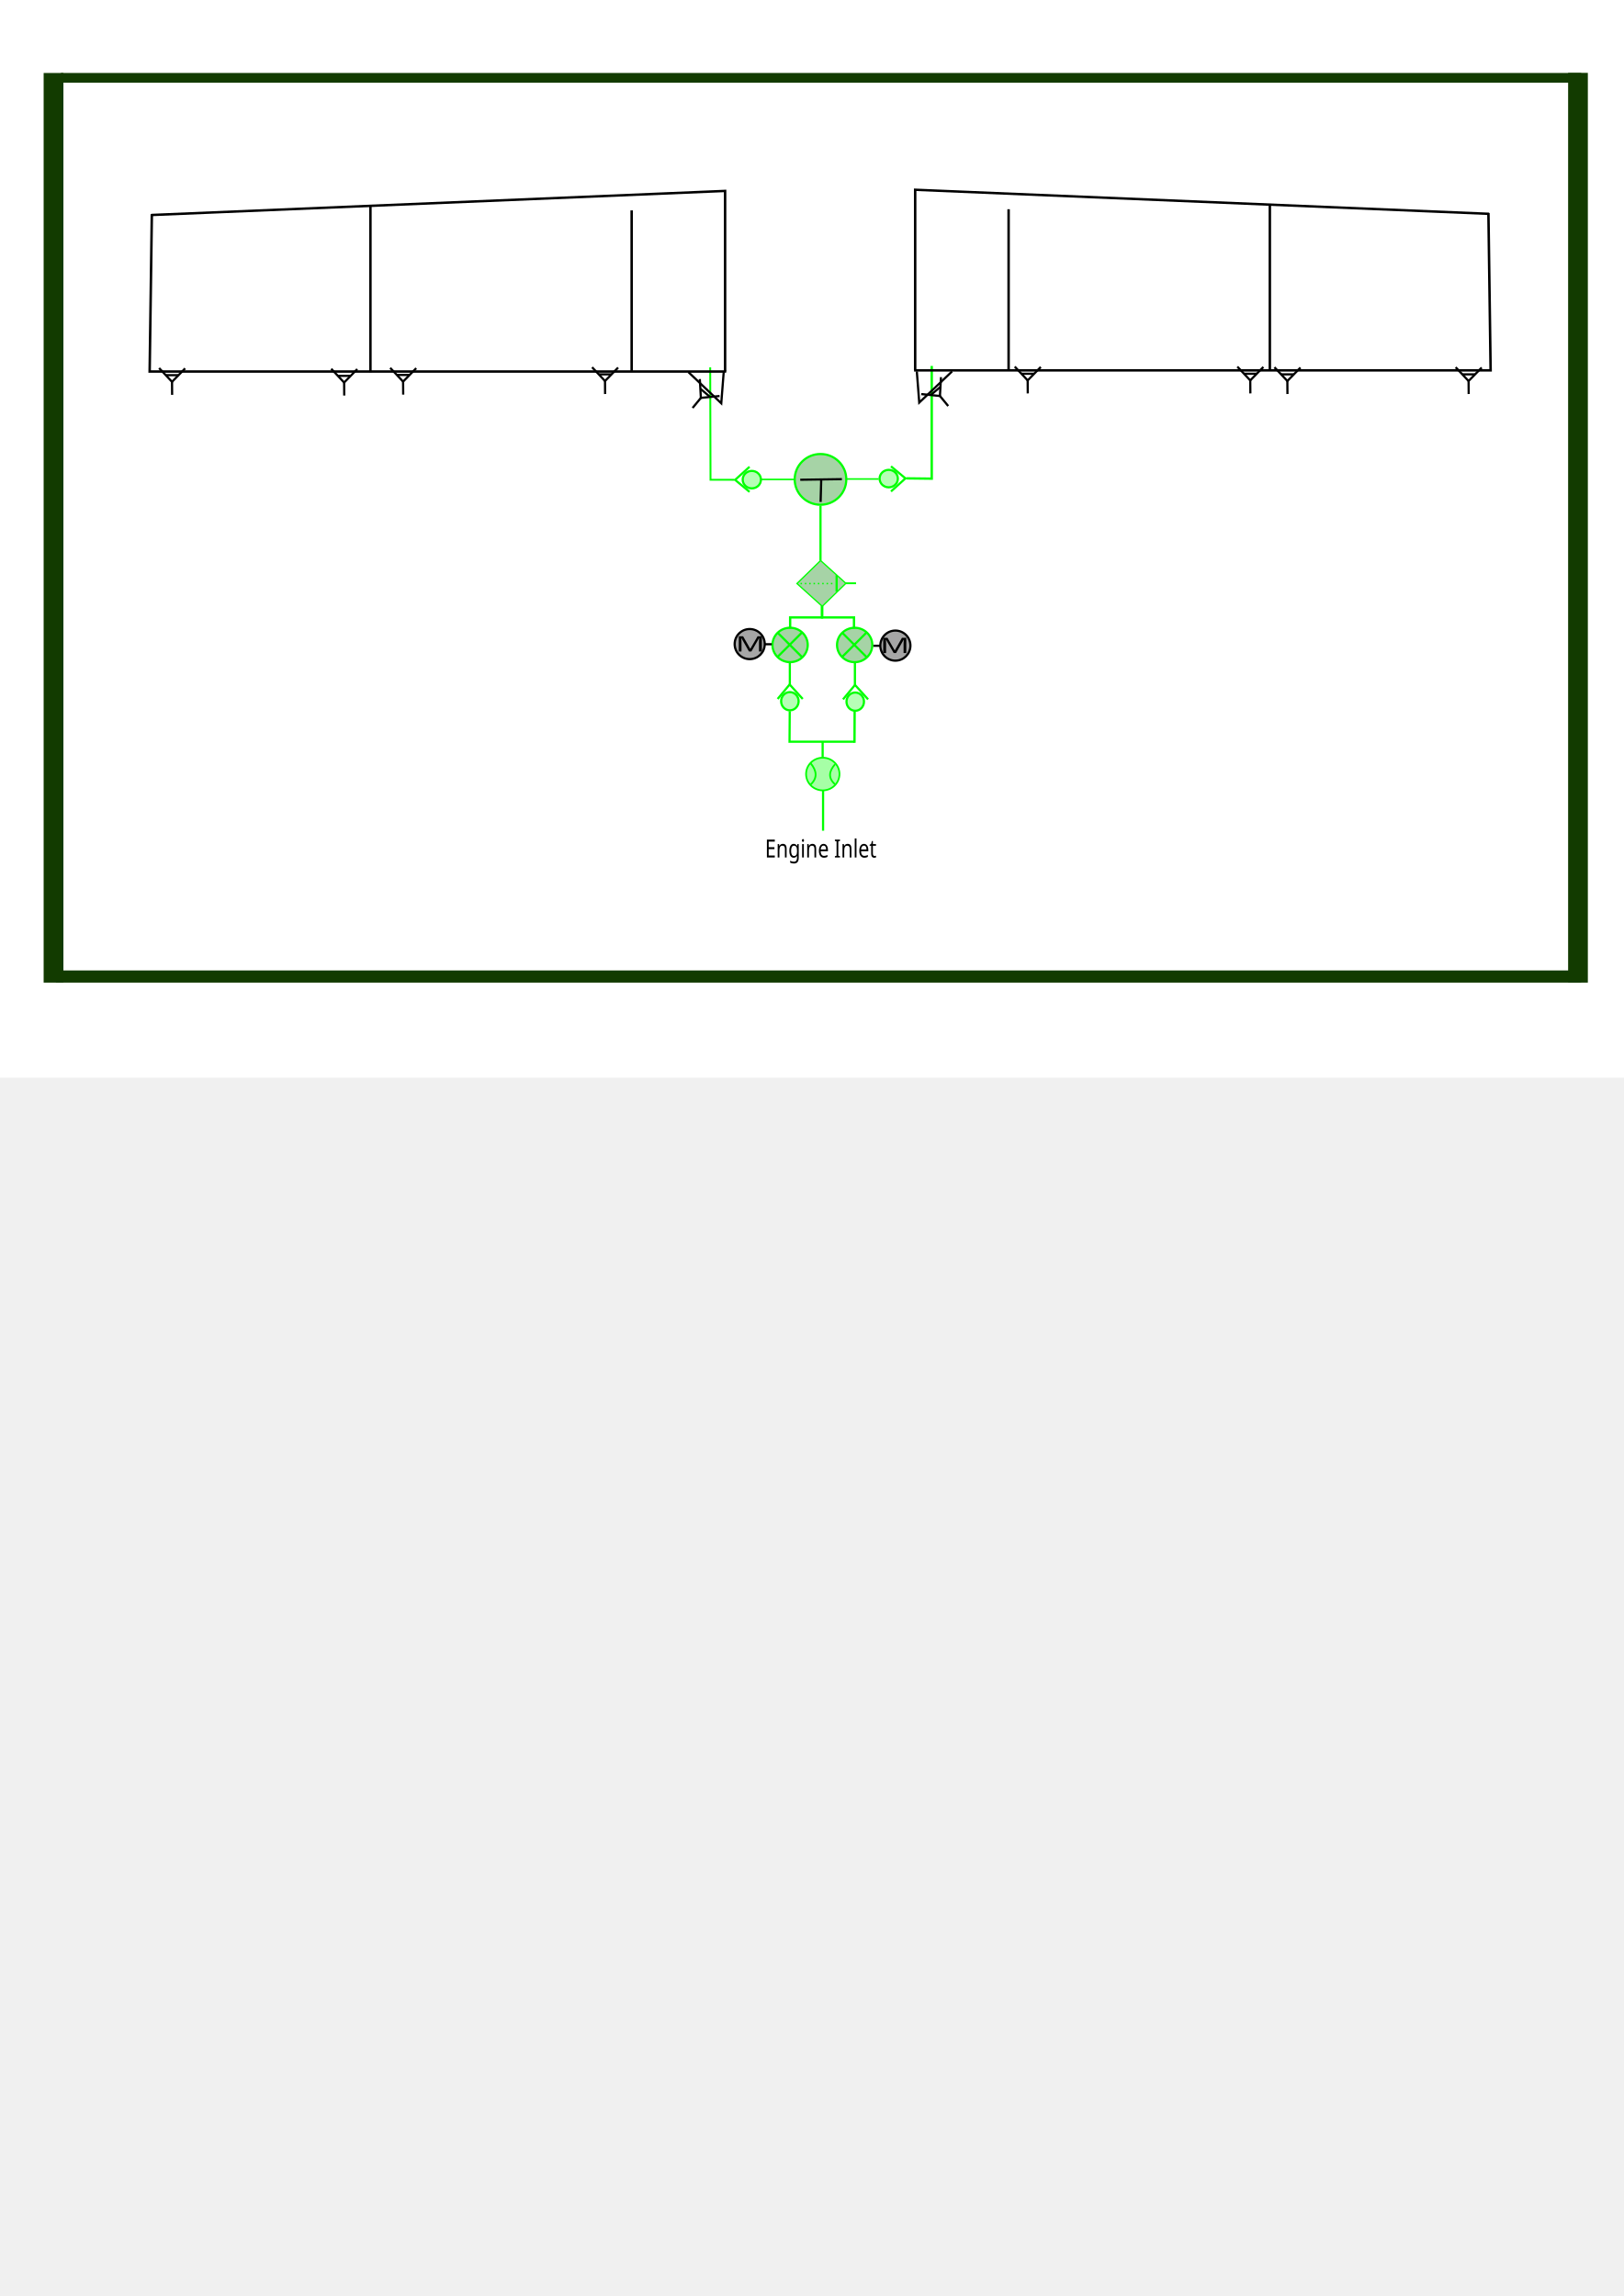
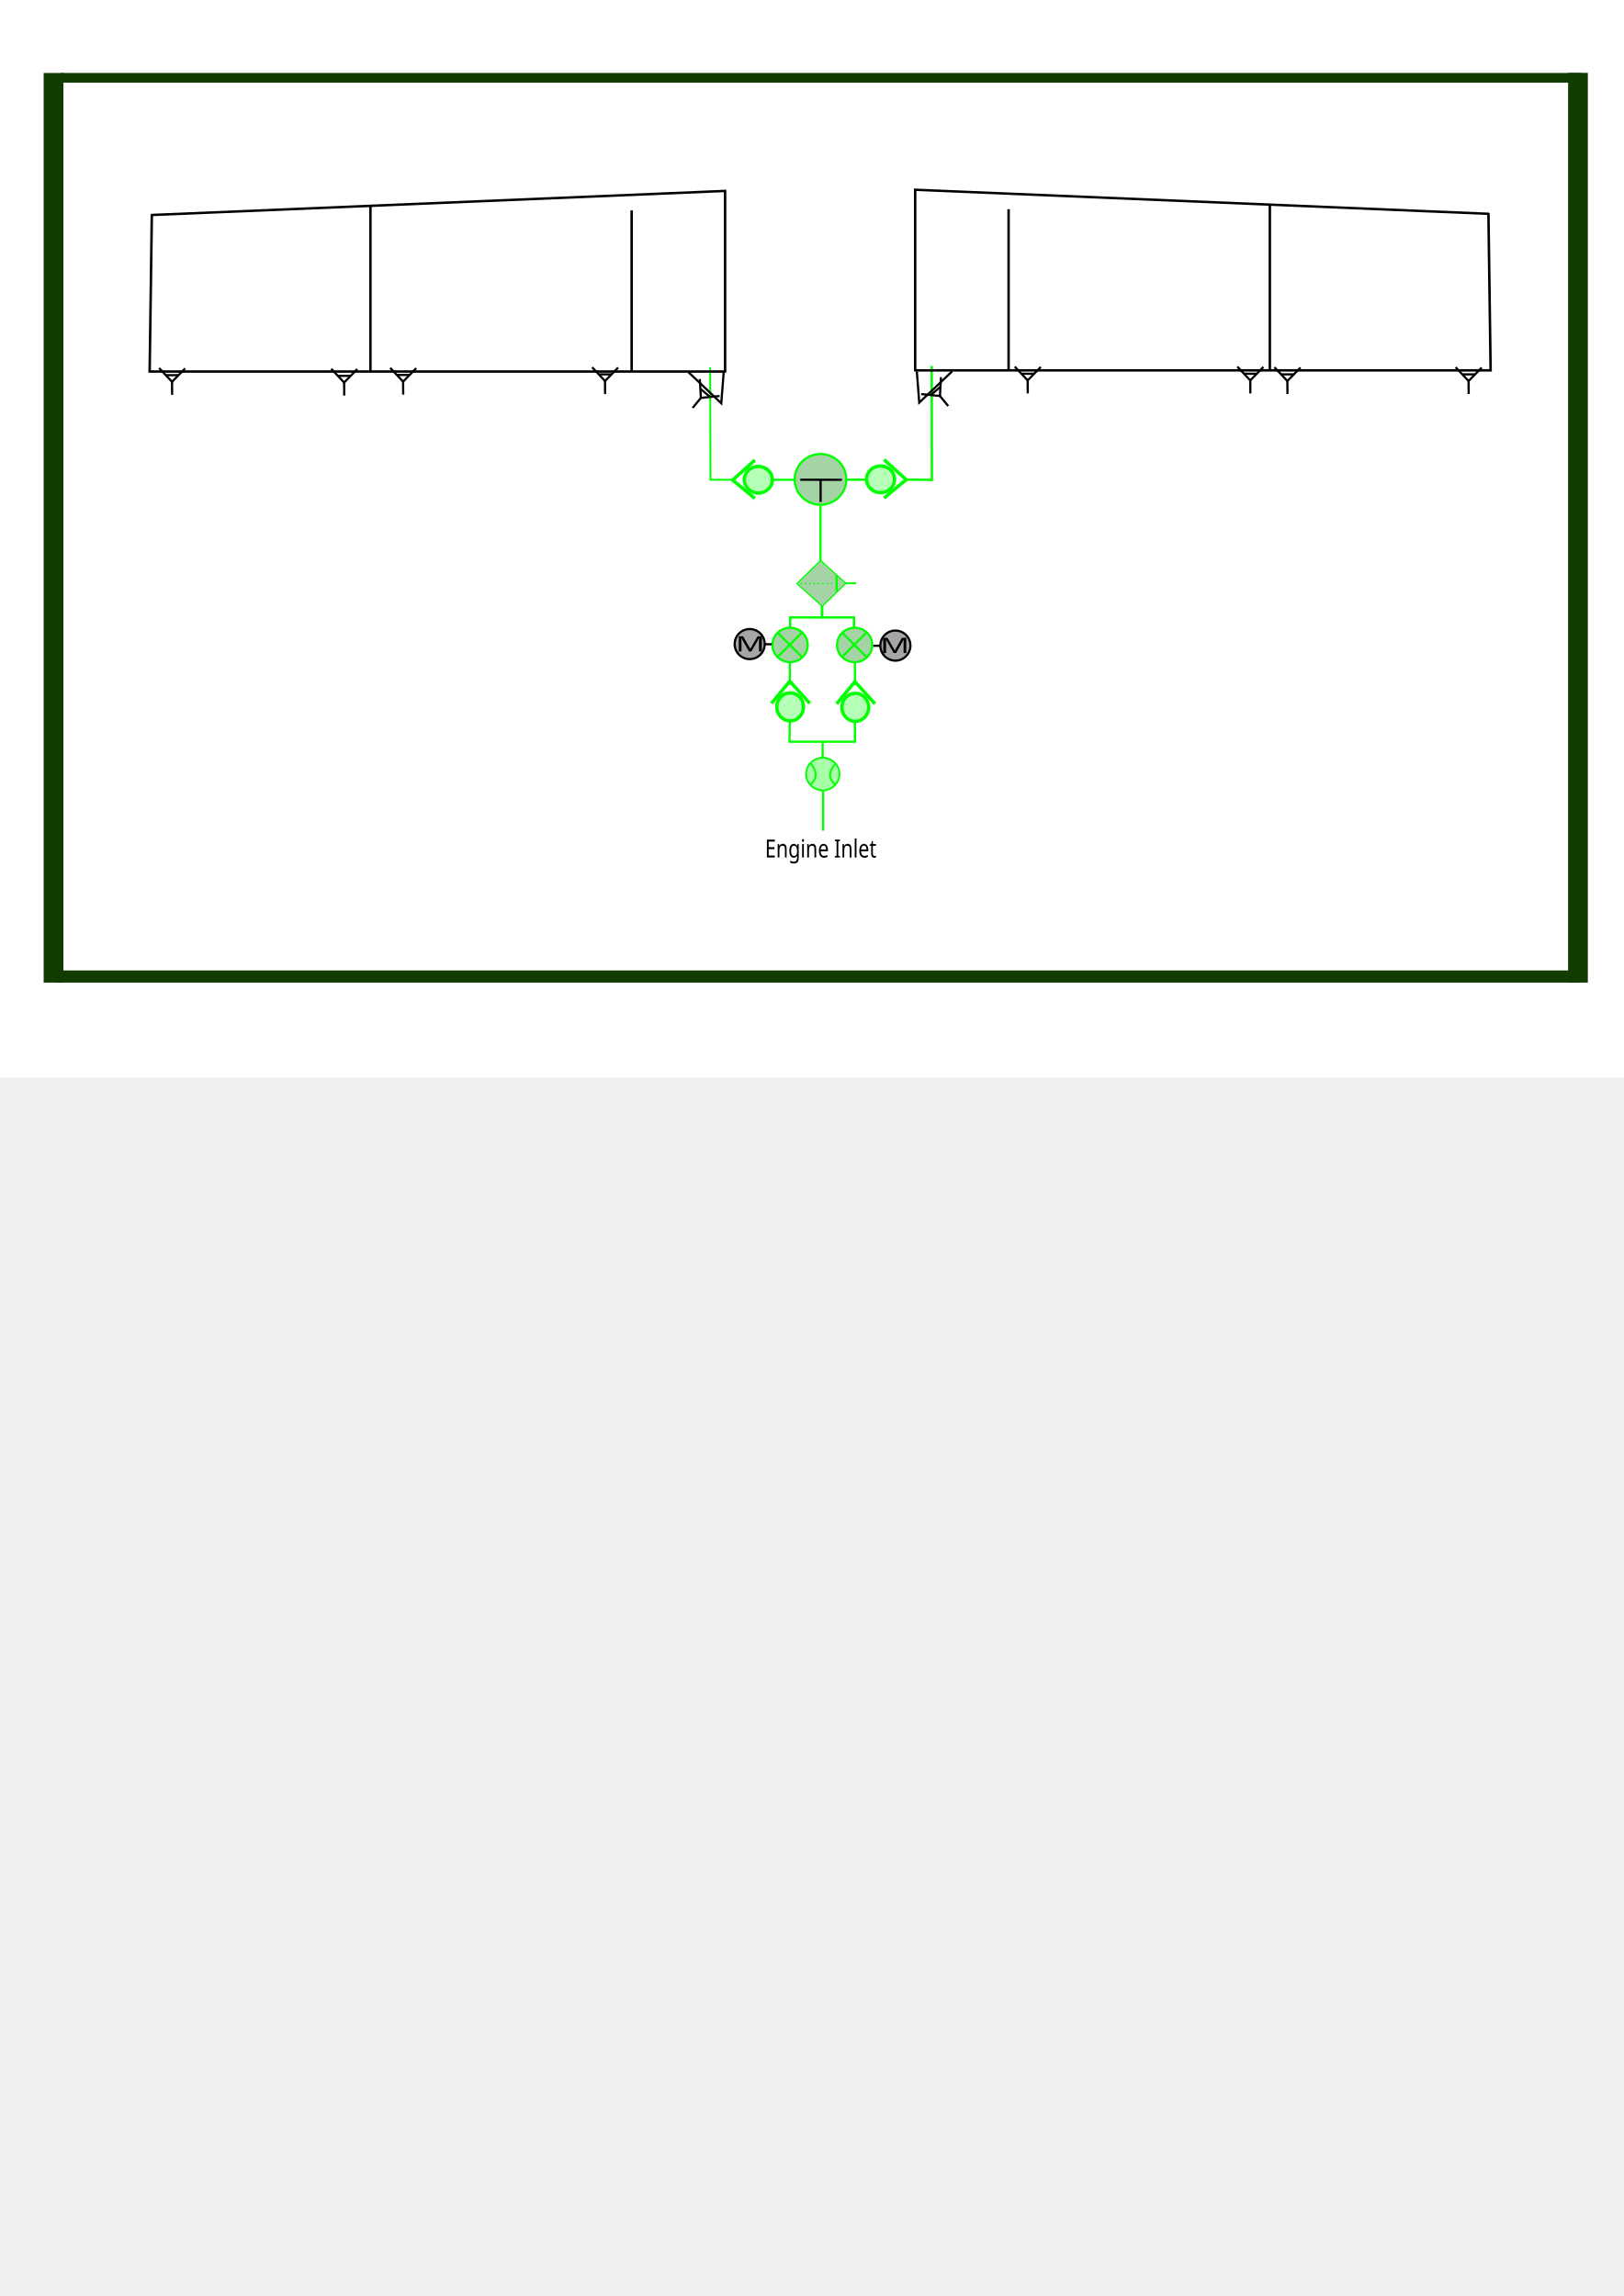
<svg xmlns="http://www.w3.org/2000/svg" version="1.1" width="744.094" height="1052.362" id="svg3651">
  <defs id="defs3653" />
  <g id="layer1" transform="matrix(1.019268,0,0,1,-0.3853597,0)">
    <rect style="fill:#ffffff;fill-opacity:1" id="rect3059" width="848.266" height="497.197" x="-54.75" y="-3.258" />
    <rect width="8.889" height="416.924" x="20" y="33.452" id="rect3659" style="fill:#123b00;fill-opacity:1" />
    <rect width="8.869" height="416.981" x="705.417" y="33.395" id="rect5872" style="fill:#123b00;fill-opacity:1" />
    <rect style="fill:#123b00;fill-opacity:1" id="rect2987" width="685.76" height="5.574" x="25.534" y="444.801" />
    <rect style="fill:#123b00;fill-opacity:1" id="rect2985" width="683.573" height="4.459" x="27.721" y="33.444" />
    <path style="fill:none;stroke:#00ff00;stroke-width:0.848px;stroke-linecap:butt;stroke-linejoin:miter;stroke-opacity:1" d="m 319.693,168.363 0.137,51.534 10.684,0.017" id="path3951" />
    <path style="fill:#008000;fill-opacity:0.351;stroke:#00ff00;stroke-opacity:1" id="path3953" d="m 396.897,231.176 c 0,6.421 -5.294,11.627 -11.824,11.627 -6.53,0 -11.824,-5.206 -11.824,-11.627 0,-6.421 5.294,-11.627 11.824,-11.627 6.53,0 11.824,5.206 11.824,11.627 z" transform="matrix(0.9810962,0,0,1,-8.515732,-11.45391)" />
-     <path style="fill:none;stroke:#000000;stroke-width:0.991px;stroke-linecap:butt;stroke-linejoin:miter;stroke-opacity:1" d="m 360.168,219.892 18.73,-0.279" id="path3955" />
-     <path style="fill:none;stroke:#000000;stroke-width:0.991px;stroke-linecap:butt;stroke-linejoin:miter;stroke-opacity:1" d="m 369.601,219.892 -0.273,10.172" id="path3957" />
-     <path style="fill:none;stroke:#00ff00;stroke-width:1.077px;stroke-linecap:butt;stroke-linejoin:miter;stroke-opacity:1" d="m 419.292,167.719 0,51.673 -11.475,-0.139" id="path3951-7" />
+     <path style="fill:none;stroke:#000000;stroke-width:0.991px;stroke-linecap:butt;stroke-linejoin:miter;stroke-opacity:1" d="m 360.168,219.892 18.73,0.017" id="path3955" />
+     <path style="fill:none;stroke:#000000;stroke-width:0.991px;stroke-linecap:butt;stroke-linejoin:miter;stroke-opacity:1" d="m 369.328,219.892 1e-5,10.172" id="path3957" />
+     <path style="fill:none;stroke:#00ff00;stroke-width:1.077px;stroke-linecap:butt;stroke-linejoin:miter;stroke-opacity:1" d="m 419.292,167.719 0.068,52.231 -11.543,-0.139" id="path3951-7" />
    <path style="fill:none;stroke:#00ff00;stroke-width:1px;stroke-linecap:butt;stroke-linejoin:miter;stroke-opacity:1" d="m 376.008,231.767 0,25.225" id="path3977" transform="matrix(0.9810962,0,0,1,0.3780749,0)" />
    <rect style="fill:#008000;fill-opacity:0.351;stroke:#00ff00;stroke-width:0.581;stroke-opacity:1" id="rect3979" width="15.451" height="14.976" x="442.954" y="-60.695" transform="matrix(0.7364574,0.6764839,-0.7101376,0.7040629,0,0)" />
    <path style="fill:none;stroke:#00ff00;stroke-width:0.651;stroke-linecap:butt;stroke-linejoin:miter;stroke-miterlimit:4;stroke-opacity:1;stroke-dasharray:0.651, 1.302;stroke-dashoffset:0" d="m 360.299,267.477 15.532,0" id="path3981" />
    <g id="g3997" transform="translate(-11.9508,-4.737859)">
      <g transform="translate(15.10696,0)" id="g3992">
        <g id="g3989">
          <path transform="matrix(0.9810962,0,0,1,0.3780749,0)" d="m 366.942,300.347 c 0,4.354 -3.617,7.883 -8.08,7.883 -4.462,0 -8.08,-3.529 -8.08,-7.883 0,-4.354 3.617,-7.883 8.08,-7.883 4.462,0 8.08,3.529 8.08,7.883 z" id="path3983" style="fill:#008000;fill-opacity:0.351;stroke:#00ff00;stroke-width:1;stroke-miterlimit:4;stroke-opacity:1;stroke-dasharray:none;stroke-dashoffset:0" />
        </g>
        <path style="fill:#00ff00;stroke:#00ff00;stroke-width:1px;stroke-linecap:butt;stroke-linejoin:miter;stroke-opacity:1" d="m 353.049,294.632 11.381,11.381" id="path3987" transform="matrix(0.9810962,0,0,1,0.3780749,0)" />
      </g>
      <path id="path3985" d="m 361.792,305.963 11.214,-11.43" style="fill:none;stroke:#00ff00;stroke-width:0.991px;stroke-linecap:butt;stroke-linejoin:miter;stroke-opacity:1" />
    </g>
    <g id="g3997-7" transform="translate(17.07993,-4.730451)">
      <g transform="translate(15.10696,0)" id="g3992-3">
        <g id="g3989-1">
          <path transform="matrix(0.9810962,0,0,1,0.3780749,0)" d="m 366.942,300.347 c 0,4.354 -3.617,7.883 -8.08,7.883 -4.462,0 -8.08,-3.529 -8.08,-7.883 0,-4.354 3.617,-7.883 8.08,-7.883 4.462,0 8.08,3.529 8.08,7.883 z" id="path3983-9" style="fill:#008000;fill-opacity:0.351;stroke:#00ff00;stroke-width:1;stroke-miterlimit:4;stroke-opacity:1;stroke-dasharray:none;stroke-dashoffset:0" />
        </g>
        <path style="fill:#00ff00;stroke:#00ff00;stroke-width:1px;stroke-linecap:butt;stroke-linejoin:miter;stroke-opacity:1" d="m 353.049,294.632 11.381,11.381" id="path3987-5" transform="matrix(0.9810962,0,0,1,0.3780749,0)" />
      </g>
      <path id="path3985-9" d="m 361.792,305.963 11.214,-11.43" style="fill:none;stroke:#00ff00;stroke-width:0.991px;stroke-linecap:butt;stroke-linejoin:miter;stroke-opacity:1" />
    </g>
    <path style="fill:none;stroke:#00ff00;stroke-width:1.045px;stroke-linecap:butt;stroke-linejoin:miter;stroke-opacity:1" d="m 369.986,277.722 0,5.274 -14.355,0 0,5.119" id="path4037" />
    <path style="fill:none;stroke:#00ff00;stroke-width:1.045px;stroke-linecap:butt;stroke-linejoin:miter;stroke-opacity:1" d="m 369.989,277.727 0,5.274 14.355,0 0,5.119" id="path4037-2" />
    <path style="fill:none;stroke:#00ff00;stroke-width:1px;stroke-linecap:butt;stroke-linejoin:miter;stroke-opacity:1" d="m 361.959,303.711 0,10.103" id="path4089" transform="matrix(0.9810962,0,0,1,0.3780749,0)" />
    <path style="fill:none;stroke:#00ff00;stroke-width:0.991px;stroke-linecap:butt;stroke-linejoin:miter;stroke-opacity:1" d="m 384.751,303.815 0,10.103" id="path4089-4" />
-     <path style="fill:none;stroke:#00ff00;stroke-width:0.708px;stroke-linecap:butt;stroke-linejoin:miter;stroke-opacity:1" d="m 395.421,219.549 -14.736,0" id="path4133" />
-     <path style="fill:none;stroke:#00ff00;stroke-width:0.708px;stroke-linecap:butt;stroke-linejoin:miter;stroke-opacity:1" d="m 357.263,219.746 -14.736,0" id="path4133-0" />
-     <path style="fill:none;stroke:#00ff00;stroke-width:1px;stroke-linecap:butt;stroke-linejoin:miter;stroke-opacity:1" d="m 361.917,325.966 -0.099,13.992 29.757,0" id="path4177" transform="matrix(0.9810962,0,0,1,0.3780749,0)" />
-     <path style="fill:none;stroke:#00ff00;stroke-width:1.036px;stroke-linecap:butt;stroke-linejoin:miter;stroke-opacity:1" d="m 384.564,340.458 0.068,-14.492" id="path4181" />
+     <path style="fill:none;stroke:#00ff00;stroke-width:1.069px;stroke-linecap:butt;stroke-linejoin:miter;stroke-opacity:1" d="m 389.877,219.861 -8.987,0" id="path4133" />
+     <path style="fill:none;stroke:#00ff00;stroke-width:1.016px;stroke-linecap:butt;stroke-linejoin:miter;stroke-opacity:1" d="m 357.297,219.92 -9.251,0" id="path4133-0" />
+     <path style="fill:none;stroke:#00ff00;stroke-width:1px;stroke-linecap:butt;stroke-linejoin:miter;stroke-opacity:1" d="m 361.917,330.4 -0.099,9.558 29.757,0" id="path4177" transform="matrix(0.9810962,0,0,1,0.3780749,0)" />
+     <path style="fill:none;stroke:#00ff00;stroke-width:1.036px;stroke-linecap:butt;stroke-linejoin:miter;stroke-opacity:1" d="m 384.781,340.434 -0.052,-9.64" id="path4181" />
    <path style="fill:none;stroke:#00ff00;stroke-width:1px;stroke-linecap:butt;stroke-linejoin:miter;stroke-opacity:1" d="m 376.993,339.958 0,7.094" id="path4183" transform="matrix(0.9810962,0,0,1,0.3780749,0)" />
    <path style="fill:none;stroke:#00ff00;stroke-width:1px;stroke-linecap:butt;stroke-linejoin:miter;stroke-opacity:1" d="m 383.398,263.594 0,7.587" id="path4185" transform="matrix(0.9810962,0,0,1,0.3780749,0)" />
    <path style="fill:none;stroke:#00ff00;stroke-width:0.833px;stroke-linecap:butt;stroke-linejoin:miter;stroke-opacity:1" d="m 380.685,267.338 4.58,0" id="path4187" />
    <g id="g4211" transform="matrix(0.7852291,0,0,0.7900136,80.3711,62.83015)">
      <path transform="matrix(0.9810962,0,0,1,0.3780749,0)" d="m 385.717,369.553 c 0,5.233 -4.367,9.476 -9.754,9.476 -5.387,0 -9.754,-4.242 -9.754,-9.476 0,-5.233 4.367,-9.476 9.754,-9.476 5.387,0 9.754,4.242 9.754,9.476 z" id="path4189" style="fill:#00ff00;fill-opacity:0.351;stroke:#00ff00;stroke-width:1;stroke-miterlimit:4;stroke-opacity:1;stroke-dasharray:none;stroke-dashoffset:0" />
      <path id="path4191" d="m 362.262,363.282 c 3.518,4.311 4.128,8.473 0,12.391" style="fill:none;stroke:#00ff00;stroke-width:1.019px;stroke-linecap:butt;stroke-linejoin:miter;stroke-opacity:1" />
      <path id="path4191-1" d="m 376.275,363.84 c -3.518,4.073 -4.128,8.004 0,11.705" style="fill:none;stroke:#00ff00;stroke-width:0.991px;stroke-linecap:butt;stroke-linejoin:miter;stroke-opacity:1" />
    </g>
    <g id="g4224">
      <path transform="matrix(0.9810962,0,0,1,3.659225,-1.393488)" d="m 347.118,296.604 c 0,3.81 -3.088,6.898 -6.898,6.898 -3.81,0 -6.898,-3.088 -6.898,-6.898 0,-3.81 3.088,-6.898 6.898,-6.898 3.81,0 6.898,3.088 6.898,6.898 z" id="path4216" style="fill:#000000;fill-opacity:0.351;stroke:#000000;stroke-width:1;stroke-miterlimit:4;stroke-opacity:1;stroke-dasharray:none;stroke-dashoffset:0" />
      <path transform="matrix(0.9810962,0,0,1,0.3780749,0)" id="path4218" d="m 350.602,295.28 3.066,0" style="fill:none;stroke:#000000;stroke-width:1px;stroke-linecap:butt;stroke-linejoin:miter;stroke-opacity:1" />
      <text transform="scale(1.218085,0.8209607)" id="text4220" y="363.75" x="271.847" style="font-size:11.941px;font-style:normal;font-weight:normal;line-height:125%;letter-spacing:0px;word-spacing:0px;fill:#000000;fill-opacity:1;stroke:none;font-family:Sans" xml:space="preserve">
        <tspan y="363.75" x="271.847" id="tspan4222">M</tspan>
      </text>
    </g>
    <path style="fill:#000000;fill-opacity:0.351;stroke:#000000;stroke-width:1;stroke-miterlimit:4;stroke-opacity:1;stroke-dasharray:none;stroke-dashoffset:0" id="path4216-0" d="m 347.118,296.604 c 0,3.81 -3.088,6.898 -6.898,6.898 -3.81,0 -6.898,-3.088 -6.898,-6.898 0,-3.81 3.088,-6.898 6.898,-6.898 3.81,0 6.898,3.088 6.898,6.898 z" transform="matrix(-0.9810962,0,0,1,736.7337,-0.691011)" />
    <path style="fill:#00ff00;stroke:#000000;stroke-width:0.991px;stroke-linecap:butt;stroke-linejoin:miter;stroke-opacity:1" d="m 396.041,295.983 -3.008,0" id="path4218-5" />
    <text xml:space="preserve" style="font-size:11.941px;font-style:normal;font-weight:normal;line-height:125%;letter-spacing:0px;word-spacing:0px;fill:#000000;fill-opacity:1;stroke:none;font-family:Sans" x="-335.986" y="364.606" id="text4220-9" transform="scale(-1.218085,0.8209607)">
      <tspan id="tspan4222-2" x="-335.986" y="364.606">M</tspan>
    </text>
    <g id="g3088">
      <g id="g3909">
        <path style="fill:none;stroke:#000000;stroke-width:1.119px;stroke-linecap:butt;stroke-linejoin:miter;stroke-opacity:1" d="m 68.649,98.154 -0.987,72.127 259.205,0" id="path3892" />
        <g id="g3904">
          <path id="path3896" d="M 68.435,98.548 326.387,87.512 l 0,82.769" style="fill:none;stroke:#000000;stroke-width:1.113px;stroke-linecap:butt;stroke-linejoin:miter;stroke-opacity:1" />
          <path id="path3900" d="m 284.378,170.006 0,-73.576" style="fill:none;stroke:#000000;stroke-width:1.113px;stroke-linecap:butt;stroke-linejoin:miter;stroke-opacity:1" />
          <path id="path3902" d="m 166.923,170.563 0,-76.363" style="fill:none;stroke:#000000;stroke-width:1.113px;stroke-linecap:butt;stroke-linejoin:miter;stroke-opacity:1" />
        </g>
      </g>
      <path style="fill:none;stroke:#000000;stroke-width:0.991px;stroke-linecap:butt;stroke-linejoin:miter;stroke-opacity:1" d="m 325.759,170.563 -1.094,14.295 -14.765,-14.295" id="path3062" />
    </g>
    <g id="g3097">
      <g id="g3909-4" transform="matrix(-1,0,0,1,738.2312,-0.5348717)">
        <path style="fill:none;stroke:#000000;stroke-width:1.119px;stroke-linecap:butt;stroke-linejoin:miter;stroke-opacity:1" d="m 68.649,98.154 -0.987,72.127 259.205,0" id="path3892-2" />
        <g id="g3904-5">
          <path id="path3896-7" d="M 68.435,98.548 326.387,87.512 l 0,82.769" style="fill:none;stroke:#000000;stroke-width:1.113px;stroke-linecap:butt;stroke-linejoin:miter;stroke-opacity:1" />
          <path id="path3900-5" d="m 284.378,170.006 0,-73.576" style="fill:none;stroke:#000000;stroke-width:1.113px;stroke-linecap:butt;stroke-linejoin:miter;stroke-opacity:1" />
          <path id="path3902-5" d="m 166.923,170.563 0,-76.363" style="fill:none;stroke:#000000;stroke-width:1.113px;stroke-linecap:butt;stroke-linejoin:miter;stroke-opacity:1" />
        </g>
      </g>
      <path style="fill:none;stroke:#000000;stroke-width:0.991px;stroke-linecap:butt;stroke-linejoin:miter;stroke-opacity:1" d="m 412.584,170.228 1.094,14.295 14.765,-14.295" id="path3062-8" />
    </g>
    <path style="fill:#00ff00;stroke:#00ff00;stroke-width:1px;stroke-linecap:butt;stroke-linejoin:miter;stroke-opacity:1" d="m 377.19,362.227 0,18.524" id="path4260" transform="matrix(0.9810962,0,0,1,0.3780749,0)" />
    <text xml:space="preserve" style="font-size:10.116px;font-style:normal;font-weight:normal;line-height:125%;letter-spacing:0px;word-spacing:0px;fill:#000000;fill-opacity:1;stroke:none;font-family:Sans" x="391.095" y="346.035" id="text4264" transform="scale(0.8804049,1.135841)">
      <tspan id="tspan4266" x="391.095" y="346.035">Engine Inlet</tspan>
    </text>
    <g id="g3112">
      <path transform="matrix(0.9810962,0,0,1,0.3780749,0)" id="path3106" d="m 72.916,168.705 5.912,6.306 6.011,-6.158" style="fill:none;stroke:#000000;stroke-width:1px;stroke-linecap:butt;stroke-linejoin:miter;stroke-opacity:1" />
      <path id="path3108" d="m 77.716,174.863 0.048,6.109" style="fill:none;stroke:#000000;stroke-width:0.991px;stroke-linecap:butt;stroke-linejoin:miter;stroke-opacity:1" />
      <path transform="matrix(0.9810962,0,0,1,0.3780749,0)" id="path3110" d="m 76.069,171.957 5.666,-3e-5" style="fill:none;stroke:#000000;stroke-width:1px;stroke-linecap:butt;stroke-linejoin:miter;stroke-opacity:1" />
    </g>
    <g transform="translate(77.38579,0.3202426)" id="g3112-8">
      <path transform="matrix(0.9810962,0,0,1,0.3780749,0)" id="path3106-6" d="m 72.916,168.705 5.912,6.306 6.011,-6.158" style="fill:none;stroke:#000000;stroke-width:1px;stroke-linecap:butt;stroke-linejoin:miter;stroke-opacity:1" />
      <path id="path3108-9" d="m 77.716,174.863 0.048,6.109" style="fill:none;stroke:#000000;stroke-width:0.991px;stroke-linecap:butt;stroke-linejoin:miter;stroke-opacity:1" />
      <path transform="matrix(0.9810962,0,0,1,0.3780749,0)" id="path3110-0" d="m 76.069,171.957 5.666,-3e-5" style="fill:none;stroke:#000000;stroke-width:1px;stroke-linecap:butt;stroke-linejoin:miter;stroke-opacity:1" />
    </g>
    <g transform="translate(103.8978,-0.09527781)" id="g3112-6">
      <path transform="matrix(0.9810962,0,0,1,0.3780749,0)" id="path3106-2" d="m 72.916,168.705 5.912,6.306 6.011,-6.158" style="fill:none;stroke:#000000;stroke-width:1px;stroke-linecap:butt;stroke-linejoin:miter;stroke-opacity:1" />
      <path id="path3108-2" d="m 77.716,174.863 0.048,6.109" style="fill:none;stroke:#000000;stroke-width:0.991px;stroke-linecap:butt;stroke-linejoin:miter;stroke-opacity:1" />
      <path transform="matrix(0.9810962,0,0,1,0.3780749,0)" id="path3110-4" d="m 76.069,171.957 5.666,-3e-5" style="fill:none;stroke:#000000;stroke-width:1px;stroke-linecap:butt;stroke-linejoin:miter;stroke-opacity:1" />
    </g>
    <g transform="translate(194.6762,-0.3739754)" id="g3112-2">
      <path transform="matrix(0.9810962,0,0,1,0.3780749,0)" id="path3106-22" d="m 72.916,168.705 5.912,6.306 6.011,-6.158" style="fill:none;stroke:#000000;stroke-width:1px;stroke-linecap:butt;stroke-linejoin:miter;stroke-opacity:1" />
      <path id="path3108-5" d="m 77.716,174.863 0.048,6.109" style="fill:none;stroke:#000000;stroke-width:0.991px;stroke-linecap:butt;stroke-linejoin:miter;stroke-opacity:1" />
      <path transform="matrix(0.9810962,0,0,1,0.3780749,0)" id="path3110-1" d="m 76.069,171.957 5.666,-3e-5" style="fill:none;stroke:#000000;stroke-width:1px;stroke-linecap:butt;stroke-linejoin:miter;stroke-opacity:1" />
    </g>
    <g transform="matrix(0.7666899,0.654388,-0.629881,0.7666899,366.1487,-2.666554)" id="g3112-65">
      <path transform="matrix(0.9810962,0,0,1,0.3780749,0)" id="path3106-8" d="m 72.916,168.705 5.912,6.306 6.011,-6.158" style="fill:none;stroke:#000000;stroke-width:1px;stroke-linecap:butt;stroke-linejoin:miter;stroke-opacity:1" />
      <path id="path3108-59" d="m 77.716,174.863 0.048,6.109" style="fill:none;stroke:#000000;stroke-width:0.991px;stroke-linecap:butt;stroke-linejoin:miter;stroke-opacity:1" />
      <path transform="matrix(0.9810962,0,0,1,0.3780749,0)" id="path3110-02" d="m 76.069,171.957 5.666,-3e-5" style="fill:none;stroke:#000000;stroke-width:1px;stroke-linecap:butt;stroke-linejoin:miter;stroke-opacity:1" />
    </g>
    <g transform="matrix(-0.7666899,0.654388,0.629881,0.7666899,372.3274,-3.539891)" id="g3112-65-2">
      <path transform="matrix(0.9810962,0,0,1,0.3780749,0)" id="path3106-8-3" d="m 72.916,168.705 5.912,6.306 6.011,-6.158" style="fill:none;stroke:#000000;stroke-width:1px;stroke-linecap:butt;stroke-linejoin:miter;stroke-opacity:1" />
      <path id="path3108-59-9" d="m 77.716,174.863 0.048,6.109" style="fill:none;stroke:#000000;stroke-width:0.991px;stroke-linecap:butt;stroke-linejoin:miter;stroke-opacity:1" />
      <path transform="matrix(0.9810962,0,0,1,0.3780749,0)" id="path3110-02-8" d="m 76.069,171.957 5.666,-3e-5" style="fill:none;stroke:#000000;stroke-width:1px;stroke-linecap:butt;stroke-linejoin:miter;stroke-opacity:1" />
    </g>
    <g transform="translate(384.7095,-0.652673)" id="g3112-2-5">
      <path transform="matrix(0.9810962,0,0,1,0.3780749,0)" id="path3106-22-6" d="m 72.916,168.705 5.912,6.306 6.011,-6.158" style="fill:none;stroke:#000000;stroke-width:1px;stroke-linecap:butt;stroke-linejoin:miter;stroke-opacity:1" />
      <path id="path3108-5-0" d="m 77.716,174.863 0.048,6.109" style="fill:none;stroke:#000000;stroke-width:0.991px;stroke-linecap:butt;stroke-linejoin:miter;stroke-opacity:1" />
      <path transform="matrix(0.9810962,0,0,1,0.3780749,0)" id="path3110-1-5" d="m 76.069,171.957 5.666,-3e-5" style="fill:none;stroke:#000000;stroke-width:1px;stroke-linecap:butt;stroke-linejoin:miter;stroke-opacity:1" />
    </g>
    <g transform="translate(484.7846,-0.652673)" id="g3112-2-8">
      <path transform="matrix(0.9810962,0,0,1,0.3780749,0)" id="path3106-22-8" d="m 72.916,168.705 5.912,6.306 6.011,-6.158" style="fill:none;stroke:#000000;stroke-width:1px;stroke-linecap:butt;stroke-linejoin:miter;stroke-opacity:1" />
      <path id="path3108-5-3" d="m 77.716,174.863 0.048,6.109" style="fill:none;stroke:#000000;stroke-width:0.991px;stroke-linecap:butt;stroke-linejoin:miter;stroke-opacity:1" />
      <path transform="matrix(0.9810962,0,0,1,0.3780749,0)" id="path3110-1-7" d="m 76.069,171.957 5.666,-3e-5" style="fill:none;stroke:#000000;stroke-width:1px;stroke-linecap:butt;stroke-linejoin:miter;stroke-opacity:1" />
    </g>
    <g transform="translate(501.4638,-0.3739753)" id="g3112-2-6">
      <path transform="matrix(0.9810962,0,0,1,0.3780749,0)" id="path3106-22-5" d="m 72.916,168.705 5.912,6.306 6.011,-6.158" style="fill:none;stroke:#000000;stroke-width:1px;stroke-linecap:butt;stroke-linejoin:miter;stroke-opacity:1" />
      <path id="path3108-5-9" d="m 77.716,174.863 0.048,6.109" style="fill:none;stroke:#000000;stroke-width:0.991px;stroke-linecap:butt;stroke-linejoin:miter;stroke-opacity:1" />
      <path transform="matrix(0.9810962,0,0,1,0.3780749,0)" id="path3110-1-2" d="m 76.069,171.957 5.666,-3e-5" style="fill:none;stroke:#000000;stroke-width:1px;stroke-linecap:butt;stroke-linejoin:miter;stroke-opacity:1" />
    </g>
    <g transform="translate(582.9457,-0.3739754)" id="g3112-2-9">
      <path transform="matrix(0.9810962,0,0,1,0.3780749,0)" id="path3106-22-1" d="m 72.916,168.705 5.912,6.306 6.011,-6.158" style="fill:none;stroke:#000000;stroke-width:1px;stroke-linecap:butt;stroke-linejoin:miter;stroke-opacity:1" />
      <path id="path3108-5-8" d="m 77.716,174.863 0.048,6.109" style="fill:none;stroke:#000000;stroke-width:0.991px;stroke-linecap:butt;stroke-linejoin:miter;stroke-opacity:1" />
      <path transform="matrix(0.9810962,0,0,1,0.3780749,0)" id="path3110-1-25" d="m 76.069,171.957 5.666,-3e-5" style="fill:none;stroke:#000000;stroke-width:1px;stroke-linecap:butt;stroke-linejoin:miter;stroke-opacity:1" />
    </g>
-     <g id="g4048" transform="matrix(-1,0,0,-1,673.3919,439.6982)">
+     <g id="g4048" transform="matrix(-1.537217,0,0,-1.529462,856.2872,556.1434)">
      <path transform="matrix(0.9810962,0,0,1,0.3780749,0)" id="path3276" d="m 342.101,214.249 6.619,5.504 -6.619,5.992" style="fill:none;stroke:#00ff00;stroke-width:1px;stroke-linecap:butt;stroke-linejoin:miter;stroke-opacity:1" />
      <path transform="matrix(0.9810962,0,0,1,-4.406936,4.11079)" d="m 350.114,215.747 c 0,2.213 -1.872,4.006 -4.18,4.006 -2.309,0 -4.18,-1.794 -4.18,-4.006 0,-2.213 1.872,-4.006 4.18,-4.006 2.309,0 4.18,1.794 4.18,4.006 z" id="path3278" style="fill:#00ff00;fill-opacity:0.289;stroke:#00ff00;stroke-width:1;stroke-miterlimit:4;stroke-opacity:1;stroke-dasharray:none;stroke-dashoffset:0" />
    </g>
-     <g transform="translate(64.96681,-0.497491)" id="g4048-2">
-       <path transform="matrix(0.9810962,0,0,1,0.3780749,0)" id="path3276-7" d="m 342.101,214.249 6.619,5.504 -6.619,5.992" style="fill:none;stroke:#00ff00;stroke-width:1px;stroke-linecap:butt;stroke-linejoin:miter;stroke-opacity:1" />
-       <path transform="matrix(0.9810962,0,0,1,-4.406936,4.11079)" d="m 350.114,215.747 c 0,2.213 -1.872,4.006 -4.18,4.006 -2.309,0 -4.18,-1.794 -4.18,-4.006 0,-2.213 1.872,-4.006 4.18,-4.006 2.309,0 4.18,1.794 4.18,4.006 z" id="path3278-7" style="fill:#00ff00;fill-opacity:0.289;stroke:#00ff00;stroke-width:1;stroke-miterlimit:4;stroke-opacity:1;stroke-dasharray:none;stroke-dashoffset:0" />
+     <g id="g4048-4" transform="matrix(1.537217,0,0,-1.529462,-118.6736,555.9513)">
+       <path transform="matrix(0.9810962,0,0,1,0.3780749,0)" id="path3276-1" d="m 342.101,214.249 6.619,5.504 -6.619,5.992" style="fill:none;stroke:#00ff00;stroke-width:1px;stroke-linecap:butt;stroke-linejoin:miter;stroke-opacity:1" />
+       <path transform="matrix(0.9810962,0,0,1,-4.406936,4.11079)" d="m 350.114,215.747 c 0,2.213 -1.872,4.006 -4.18,4.006 -2.309,0 -4.18,-1.794 -4.18,-4.006 0,-2.213 1.872,-4.006 4.18,-4.006 2.309,0 4.18,1.794 4.18,4.006 z" id="path3278-1" style="fill:#00ff00;fill-opacity:0.289;stroke:#00ff00;stroke-width:1;stroke-miterlimit:4;stroke-opacity:1;stroke-dasharray:none;stroke-dashoffset:0" />
    </g>
-     <g transform="matrix(0,-1.019268,0.9810962,0,169.1971,663.0402)" id="g4048-0">
+     <g id="g4048-5" transform="matrix(0,-1.566836,1.500549,0,25.72409,848.8822)">
      <path transform="matrix(0.9810962,0,0,1,0.3780749,0)" id="path3276-5" d="m 342.101,214.249 6.619,5.504 -6.619,5.992" style="fill:none;stroke:#00ff00;stroke-width:1px;stroke-linecap:butt;stroke-linejoin:miter;stroke-opacity:1" />
-       <path transform="matrix(0.9810962,0,0,1,-4.406936,4.11079)" d="m 350.114,215.747 c 0,2.213 -1.872,4.006 -4.18,4.006 -2.309,0 -4.18,-1.794 -4.18,-4.006 0,-2.213 1.872,-4.006 4.18,-4.006 2.309,0 4.18,1.794 4.18,4.006 z" id="path3278-76" style="fill:#00ff00;fill-opacity:0.289;stroke:#00ff00;stroke-width:1;stroke-miterlimit:4;stroke-opacity:1;stroke-dasharray:none;stroke-dashoffset:0" />
+       <path transform="matrix(0.9810962,0,0,1,-4.406936,4.11079)" d="m 350.114,215.747 c 0,2.213 -1.872,4.006 -4.18,4.006 -2.309,0 -4.18,-1.794 -4.18,-4.006 0,-2.213 1.872,-4.006 4.18,-4.006 2.309,0 4.18,1.794 4.18,4.006 z" id="path3278-4" style="fill:#00ff00;fill-opacity:0.289;stroke:#00ff00;stroke-width:1;stroke-miterlimit:4;stroke-opacity:1;stroke-dasharray:none;stroke-dashoffset:0" />
    </g>
-     <g transform="matrix(0,-1.019268,0.9810962,0,139.8088,662.8432)" id="g4048-6">
-       <path transform="matrix(0.9810962,0,0,1,0.3780749,0)" id="path3276-78" d="m 342.101,214.249 6.619,5.504 -6.619,5.992" style="fill:none;stroke:#00ff00;stroke-width:1px;stroke-linecap:butt;stroke-linejoin:miter;stroke-opacity:1" />
-       <path transform="matrix(0.9810962,0,0,1,-4.406936,4.11079)" d="m 350.114,215.747 c 0,2.213 -1.872,4.006 -4.18,4.006 -2.309,0 -4.18,-1.794 -4.18,-4.006 0,-2.213 1.872,-4.006 4.18,-4.006 2.309,0 4.18,1.794 4.18,4.006 z" id="path3278-8" style="fill:#00ff00;fill-opacity:0.289;stroke:#00ff00;stroke-width:1;stroke-miterlimit:4;stroke-opacity:1;stroke-dasharray:none;stroke-dashoffset:0" />
+     <g id="g4048-5-7" transform="matrix(0,-1.566836,1.500549,0,55.01566,849.0792)">
+       <path transform="matrix(0.9810962,0,0,1,0.3780749,0)" id="path3276-5-8" d="m 342.101,214.249 6.619,5.504 -6.619,5.992" style="fill:none;stroke:#00ff00;stroke-width:1px;stroke-linecap:butt;stroke-linejoin:miter;stroke-opacity:1" />
+       <path transform="matrix(0.9810962,0,0,1,-4.406936,4.11079)" d="m 350.114,215.747 c 0,2.213 -1.872,4.006 -4.18,4.006 -2.309,0 -4.18,-1.794 -4.18,-4.006 0,-2.213 1.872,-4.006 4.18,-4.006 2.309,0 4.18,1.794 4.18,4.006 z" id="path3278-4-0" style="fill:#00ff00;fill-opacity:0.289;stroke:#00ff00;stroke-width:1;stroke-miterlimit:4;stroke-opacity:1;stroke-dasharray:none;stroke-dashoffset:0" />
    </g>
  </g>
  <g id="layer2" />
  <g id="layer3" />
</svg>
